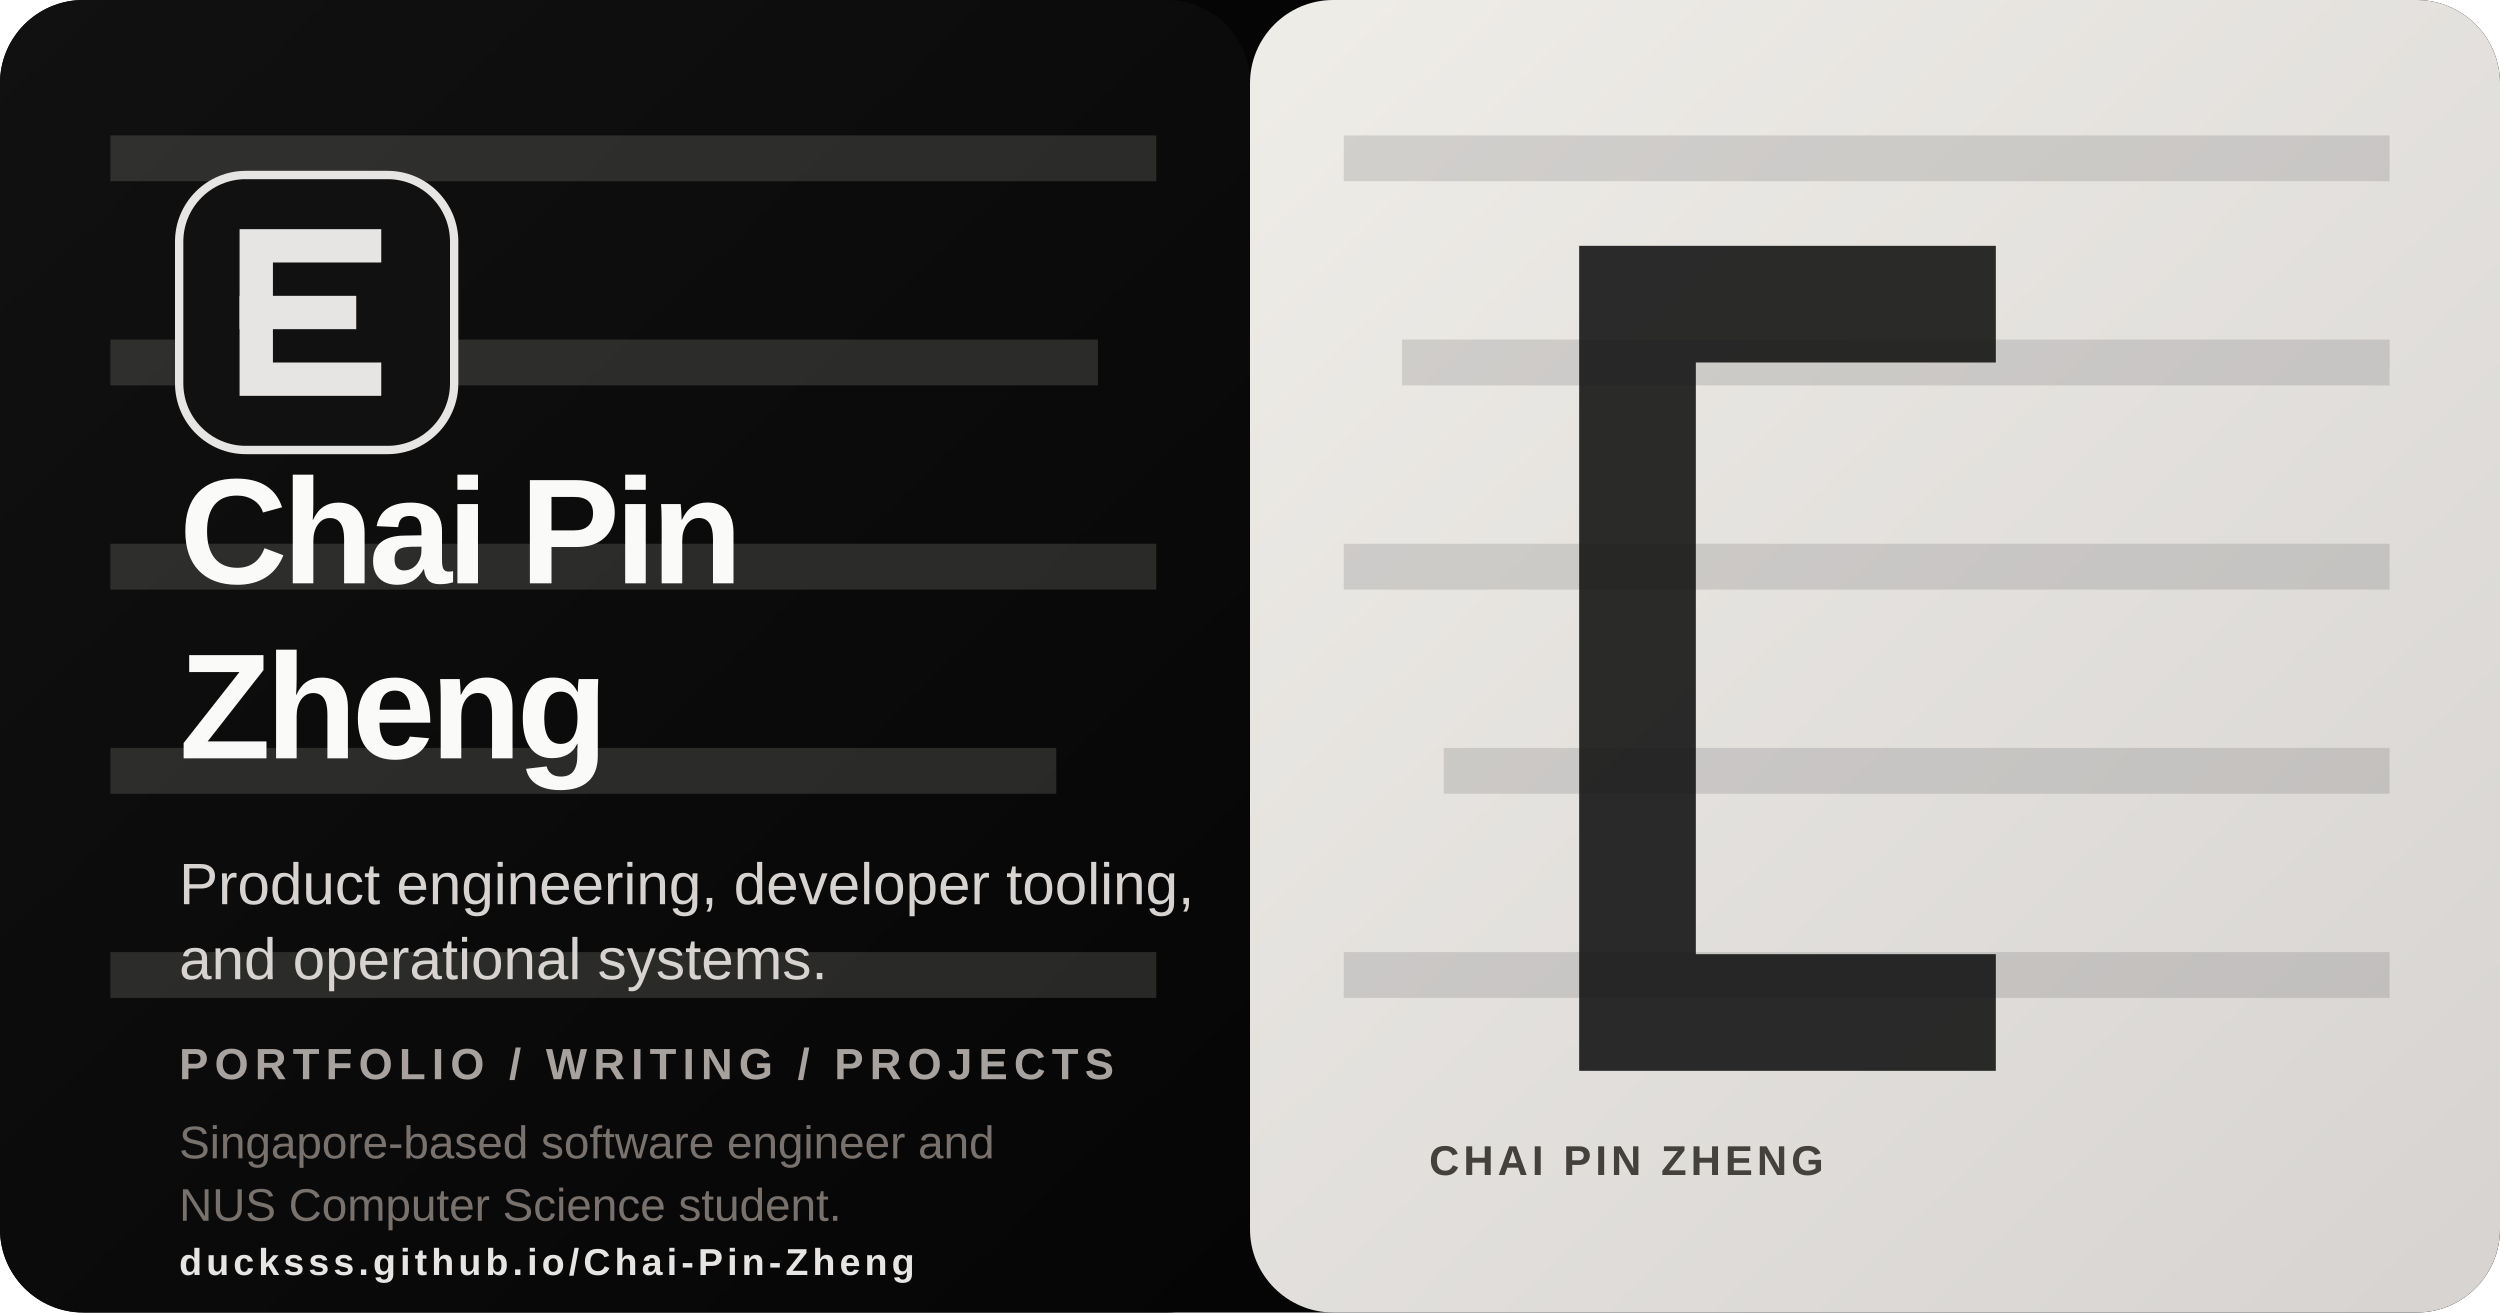
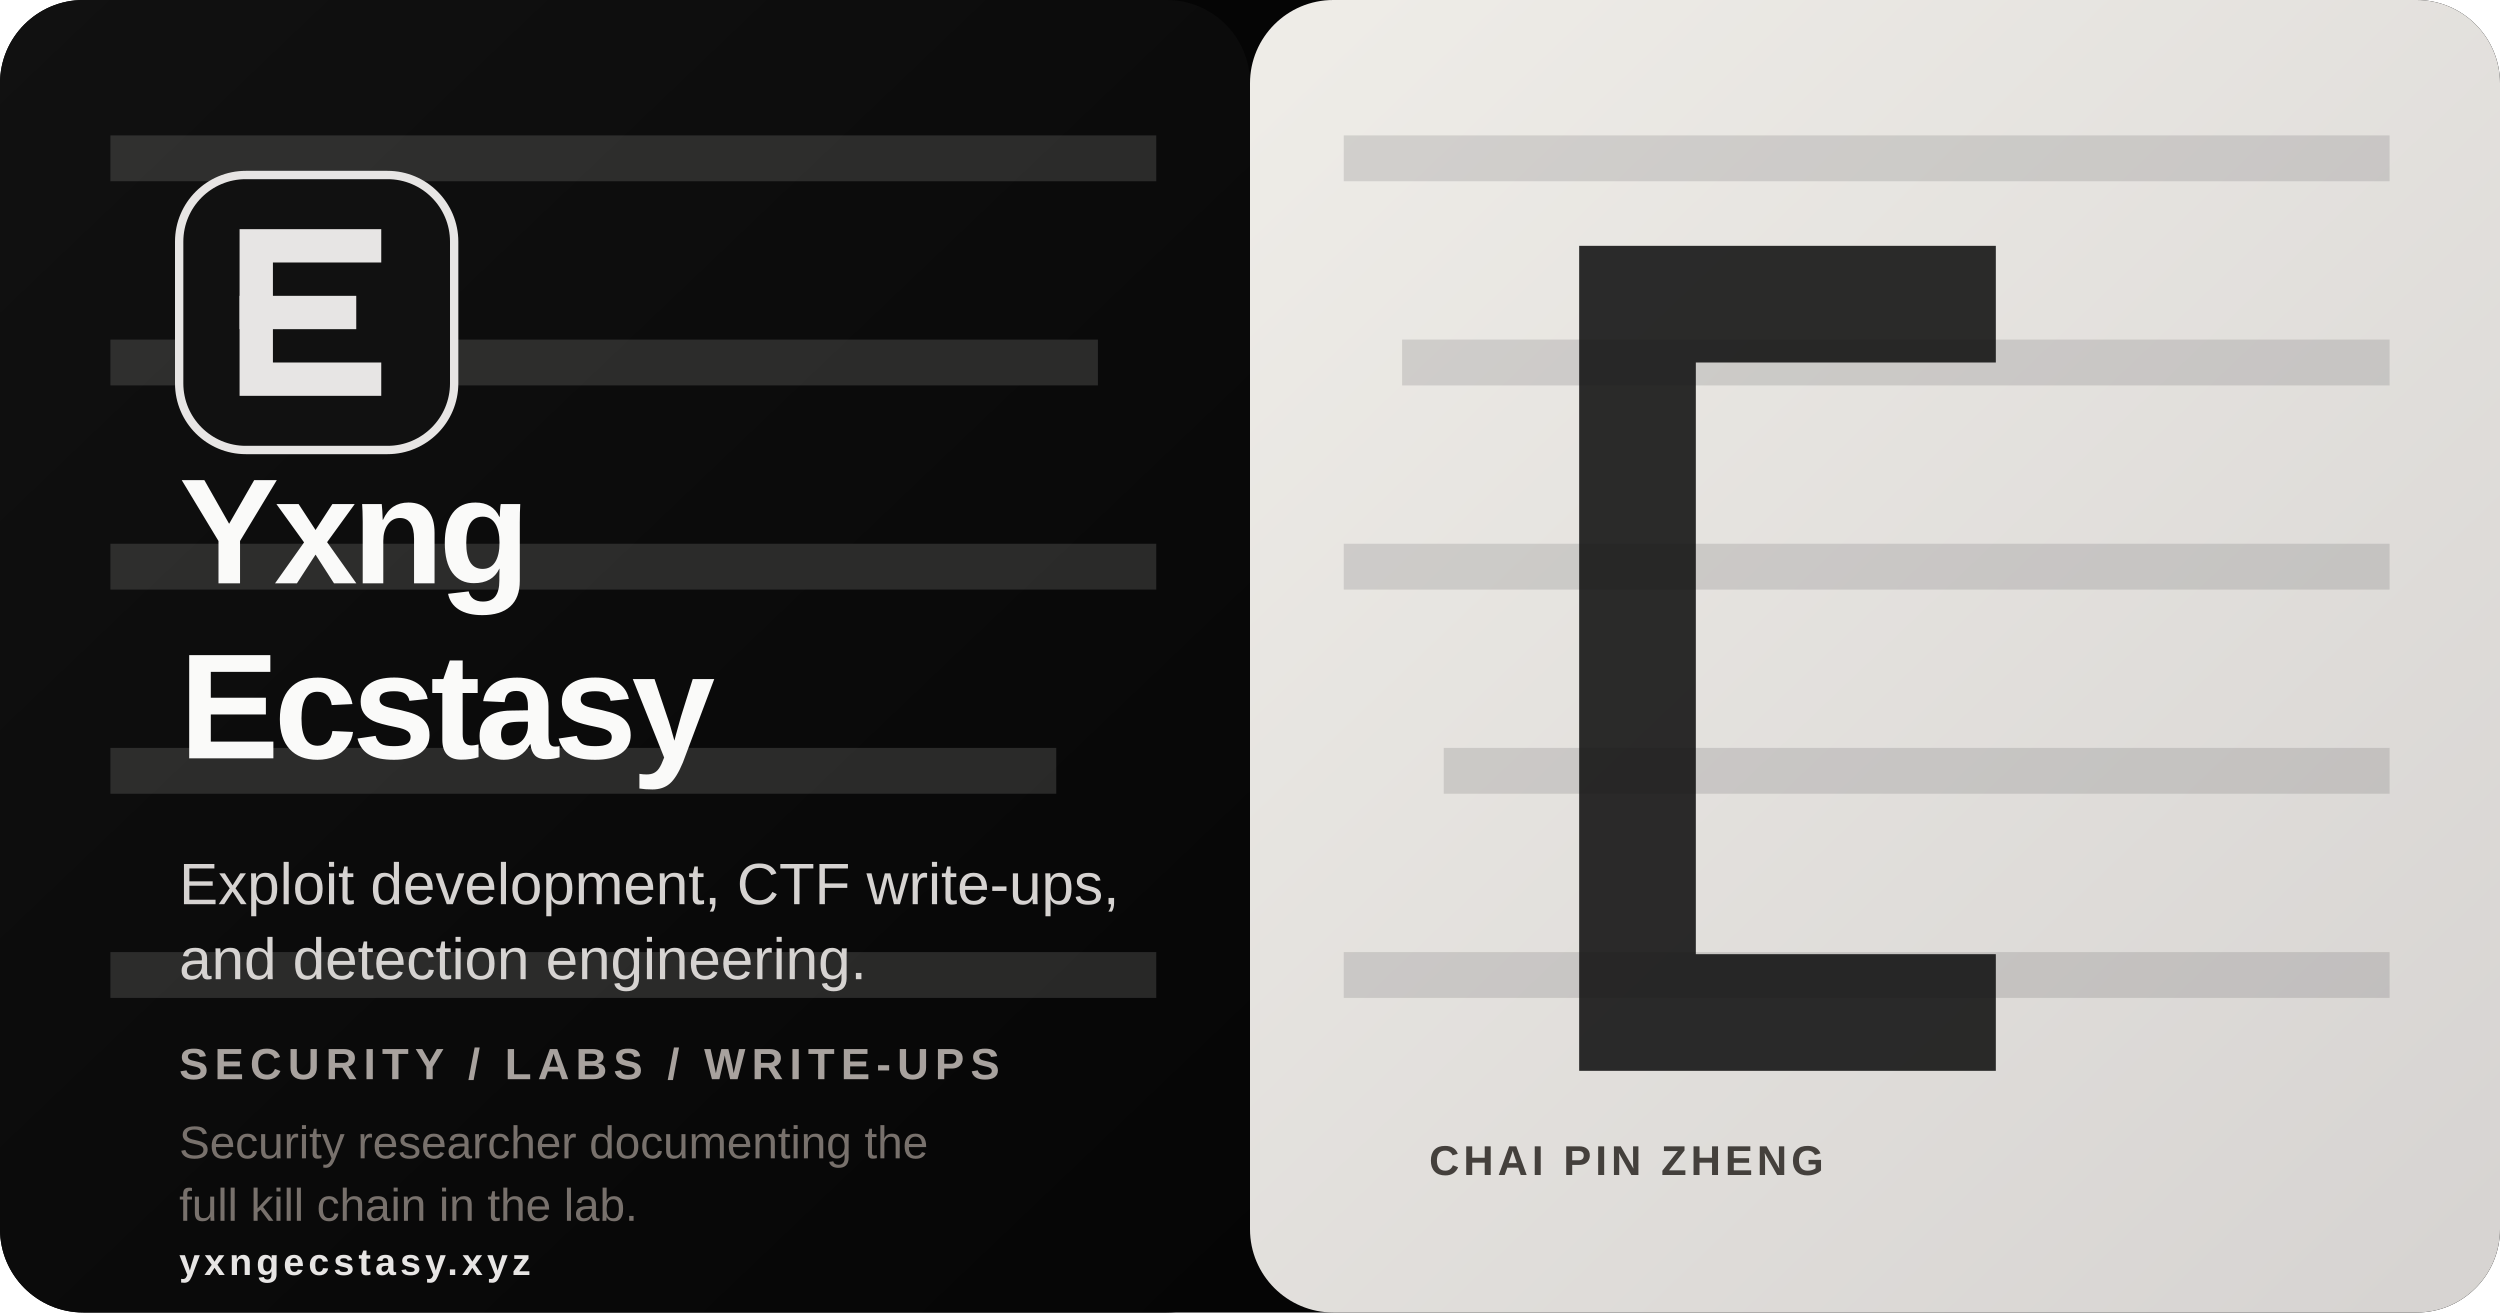
<svg xmlns="http://www.w3.org/2000/svg" width="1200" height="630" viewBox="0 0 1200 630" fill="none">
  <defs>
    <linearGradient id="bg-left" x1="0" y1="0" x2="600" y2="630" gradientUnits="userSpaceOnUse">
      <stop stop-color="#111111" />
      <stop offset="1" stop-color="#050505" />
    </linearGradient>
    <linearGradient id="bg-right" x1="600" y1="0" x2="1200" y2="630" gradientUnits="userSpaceOnUse">
      <stop stop-color="#EFEDE8" />
      <stop offset="1" stop-color="#D6D3D1" />
    </linearGradient>
  </defs>
  <rect width="1200" height="630" rx="40" fill="#050505" />
  <rect width="600" height="630" rx="40" fill="url(#bg-left)" />
  <rect x="600" width="600" height="630" rx="40" fill="url(#bg-right)" />
  <g opacity="0.14">
    <path d="M64 76H544" stroke="#F5F5F4" stroke-width="22" stroke-linecap="square" />
    <path d="M64 174H516" stroke="#F5F5F4" stroke-width="22" stroke-linecap="square" />
    <path d="M64 272H544" stroke="#F5F5F4" stroke-width="22" stroke-linecap="square" />
    <path d="M64 370H496" stroke="#F5F5F4" stroke-width="22" stroke-linecap="square" />
    <path d="M64 468H544" stroke="#F5F5F4" stroke-width="22" stroke-linecap="square" />
    <path d="M656 76H1136" stroke="#27272A" stroke-width="22" stroke-linecap="square" />
    <path d="M684 174H1136" stroke="#27272A" stroke-width="22" stroke-linecap="square" />
    <path d="M656 272H1136" stroke="#27272A" stroke-width="22" stroke-linecap="square" />
    <path d="M704 370H1136" stroke="#27272A" stroke-width="22" stroke-linecap="square" />
    <path d="M656 468H1136" stroke="#27272A" stroke-width="22" stroke-linecap="square" />
  </g>
  <rect x="86" y="84" width="132" height="132" rx="32" fill="#111111" stroke="#E7E5E4" stroke-width="4" />
  <path d="M175 118H123V182H175" stroke="#E7E5E4" stroke-width="16" stroke-linecap="square" stroke-linejoin="miter" />
  <path d="M123 150H163" stroke="#E7E5E4" stroke-width="16" stroke-linecap="square" />
  <text x="86" y="280" fill="#FAFAF9" font-size="72" font-weight="700" font-family="Helvetica Neue, Arial, sans-serif" letter-spacing="-2.5">
-     Chai Pin
+     Yxng
  </text>
  <text x="86" y="364" fill="#FAFAF9" font-size="72" font-weight="700" font-family="Helvetica Neue, Arial, sans-serif" letter-spacing="-2.5">
-     Zheng
+     Ecstasy
  </text>
  <text x="86" y="434" fill="#D6D3D1" font-size="28" font-weight="500" font-family="Helvetica Neue, Arial, sans-serif">
-     Product engineering, developer tooling,
+     Exploit development, CTF write-ups,
  </text>
  <text x="86" y="470" fill="#D6D3D1" font-size="28" font-weight="500" font-family="Helvetica Neue, Arial, sans-serif">
-     and operational systems.
+     and detection engineering.
  </text>
  <text x="86" y="518" fill="#A8A29E" font-size="21" font-weight="600" font-family="Helvetica Neue, Arial, sans-serif" letter-spacing="3">
-     PORTFOLIO / WRITING / PROJECTS
+     SECURITY / LABS / WRITE-UPS
  </text>
  <text x="86" y="556" fill="#78716C" font-size="22" font-weight="500" font-family="Helvetica Neue, Arial, sans-serif">
-     Singapore-based software engineer and
+     Security researcher documenting the
  </text>
  <text x="86" y="586" fill="#78716C" font-size="22" font-weight="500" font-family="Helvetica Neue, Arial, sans-serif">
-     NUS Computer Science student.
+     full kill chain in the lab.
  </text>
  <text x="86" y="612" fill="#E7E5E4" font-size="18" font-weight="600" font-family="Helvetica Neue, Arial, sans-serif" letter-spacing="2">
-     ducksss.github.io/Chai-Pin-Zheng
+     yxngecstasy.xyz
  </text>
  <g opacity="0.88">
    <path d="M930 146H786V486H930" stroke="#111111" stroke-width="56" stroke-linecap="square" stroke-linejoin="miter" />
  </g>
  <text x="686" y="564" fill="#44403C" font-size="20" font-weight="600" font-family="Helvetica Neue, Arial, sans-serif" letter-spacing="2">
    CHAI PIN ZHENG
  </text>
</svg>
